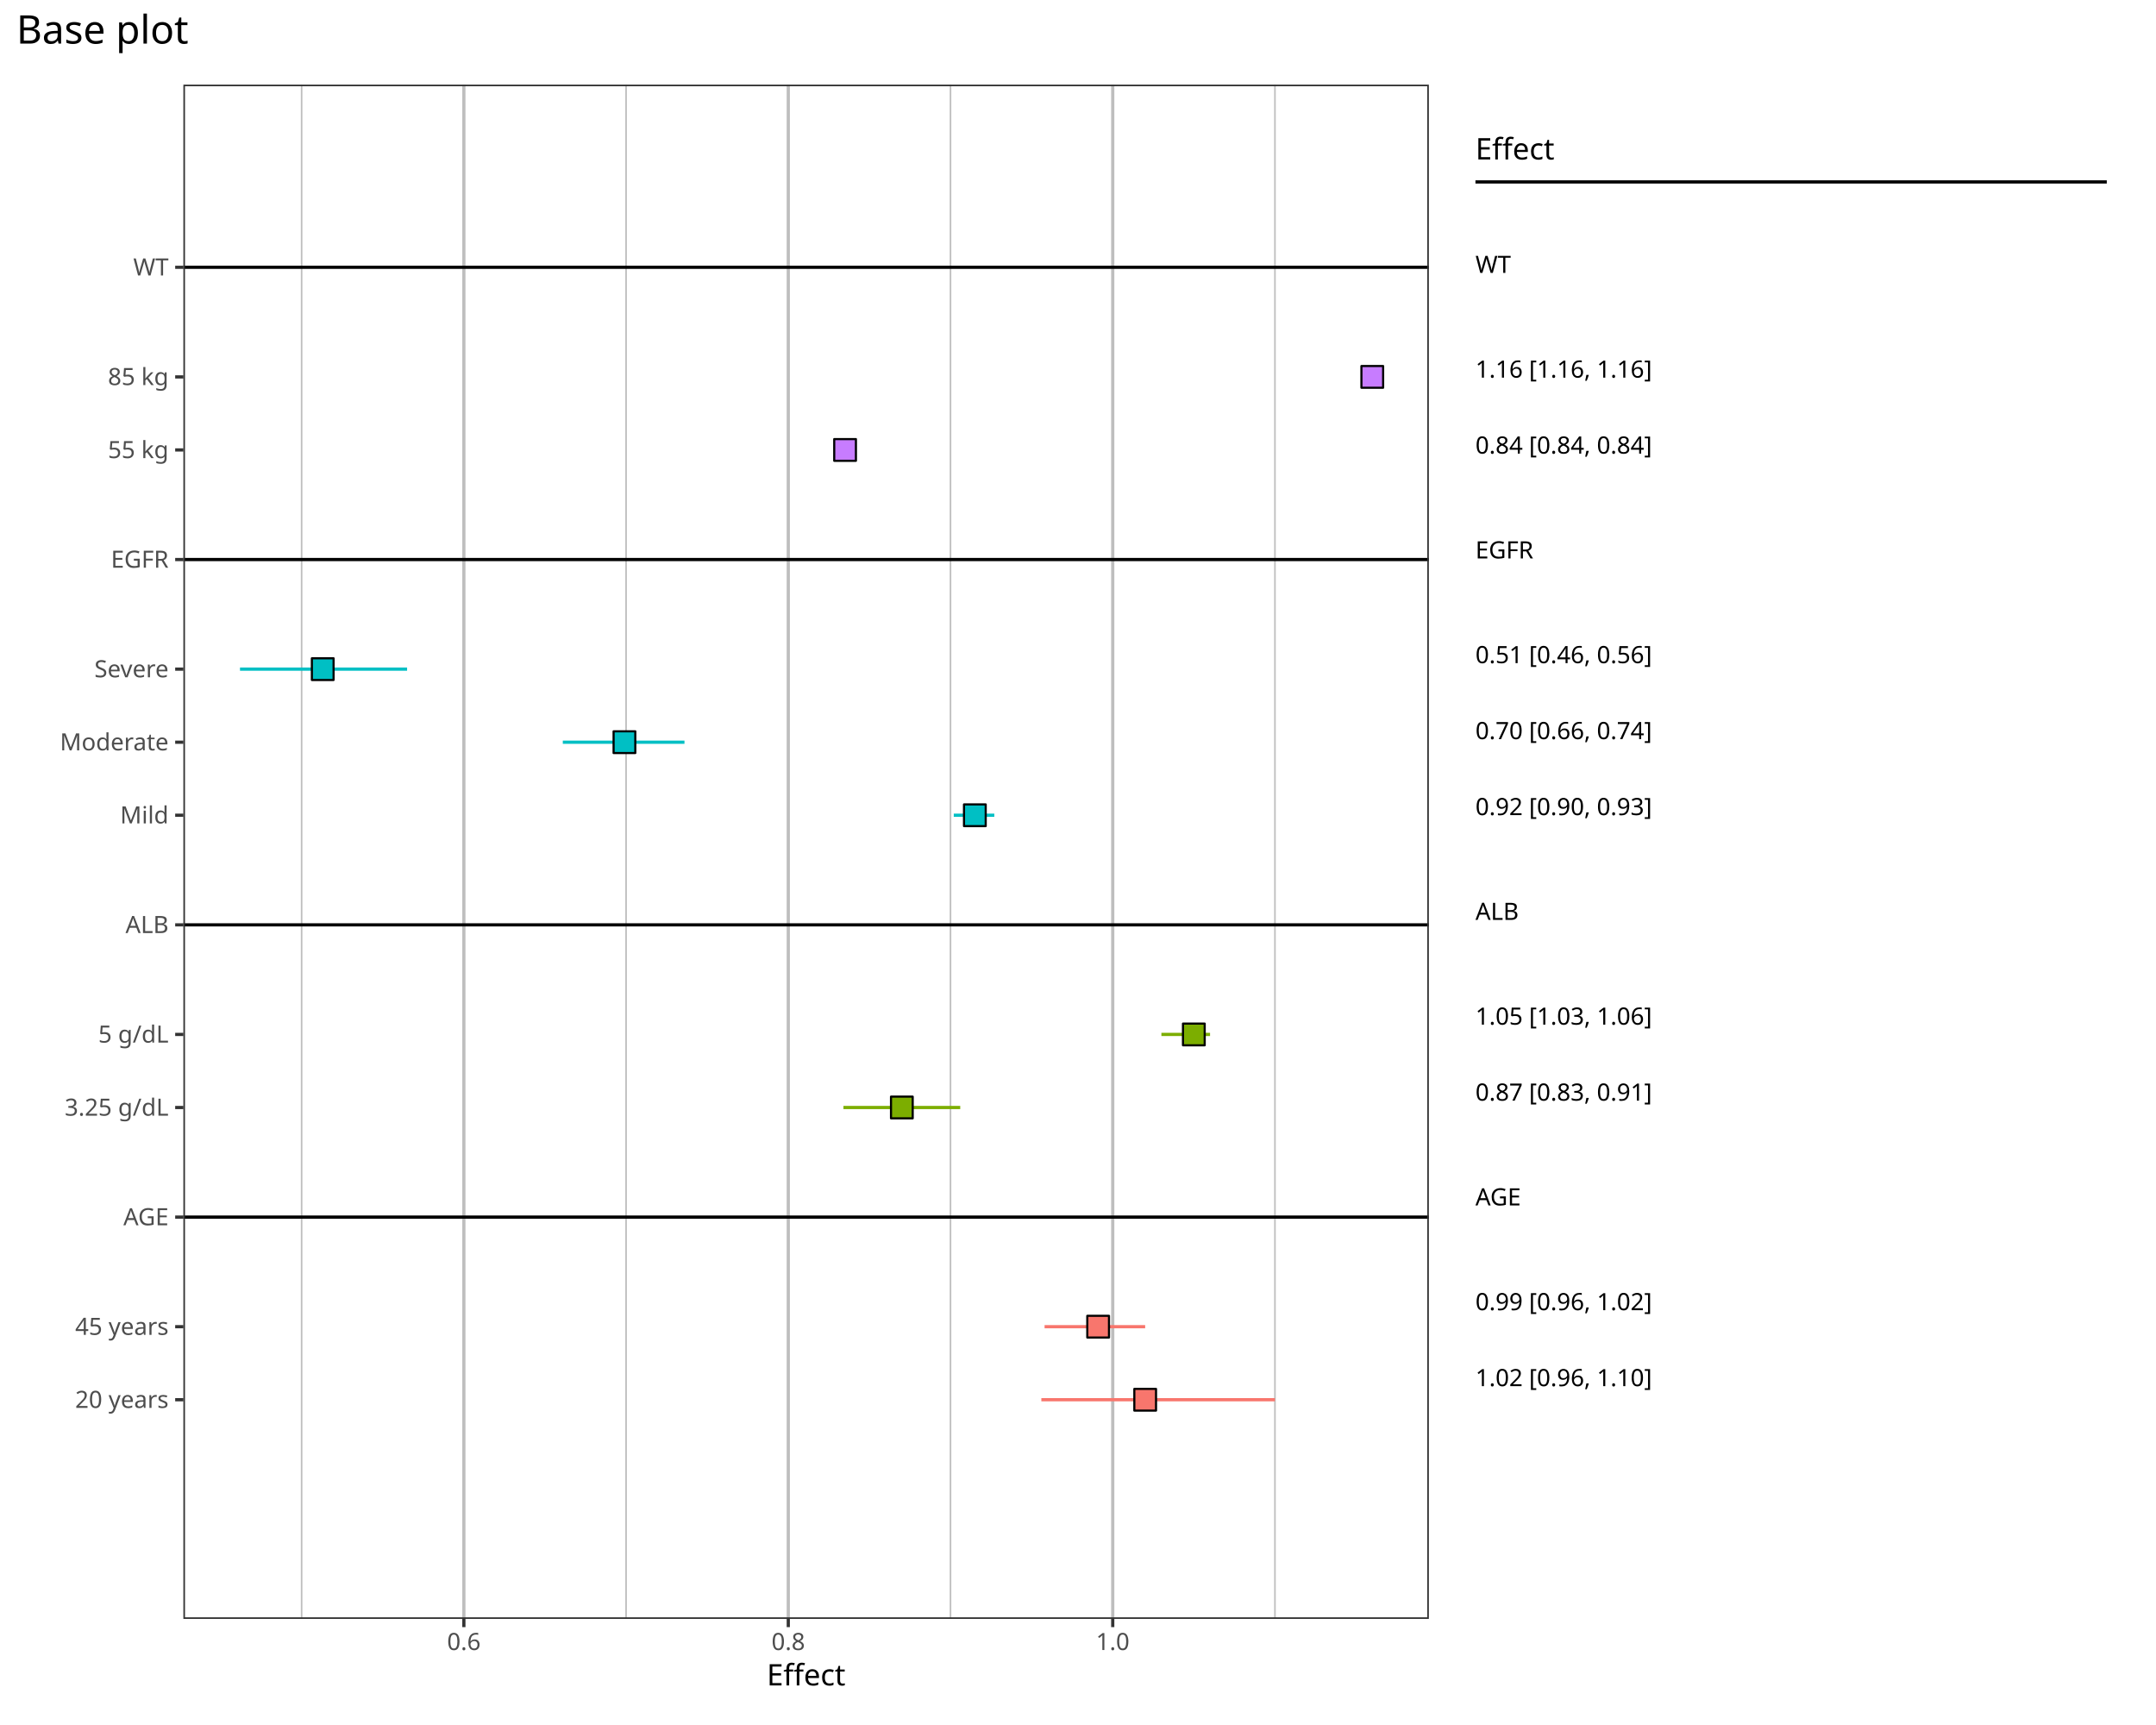
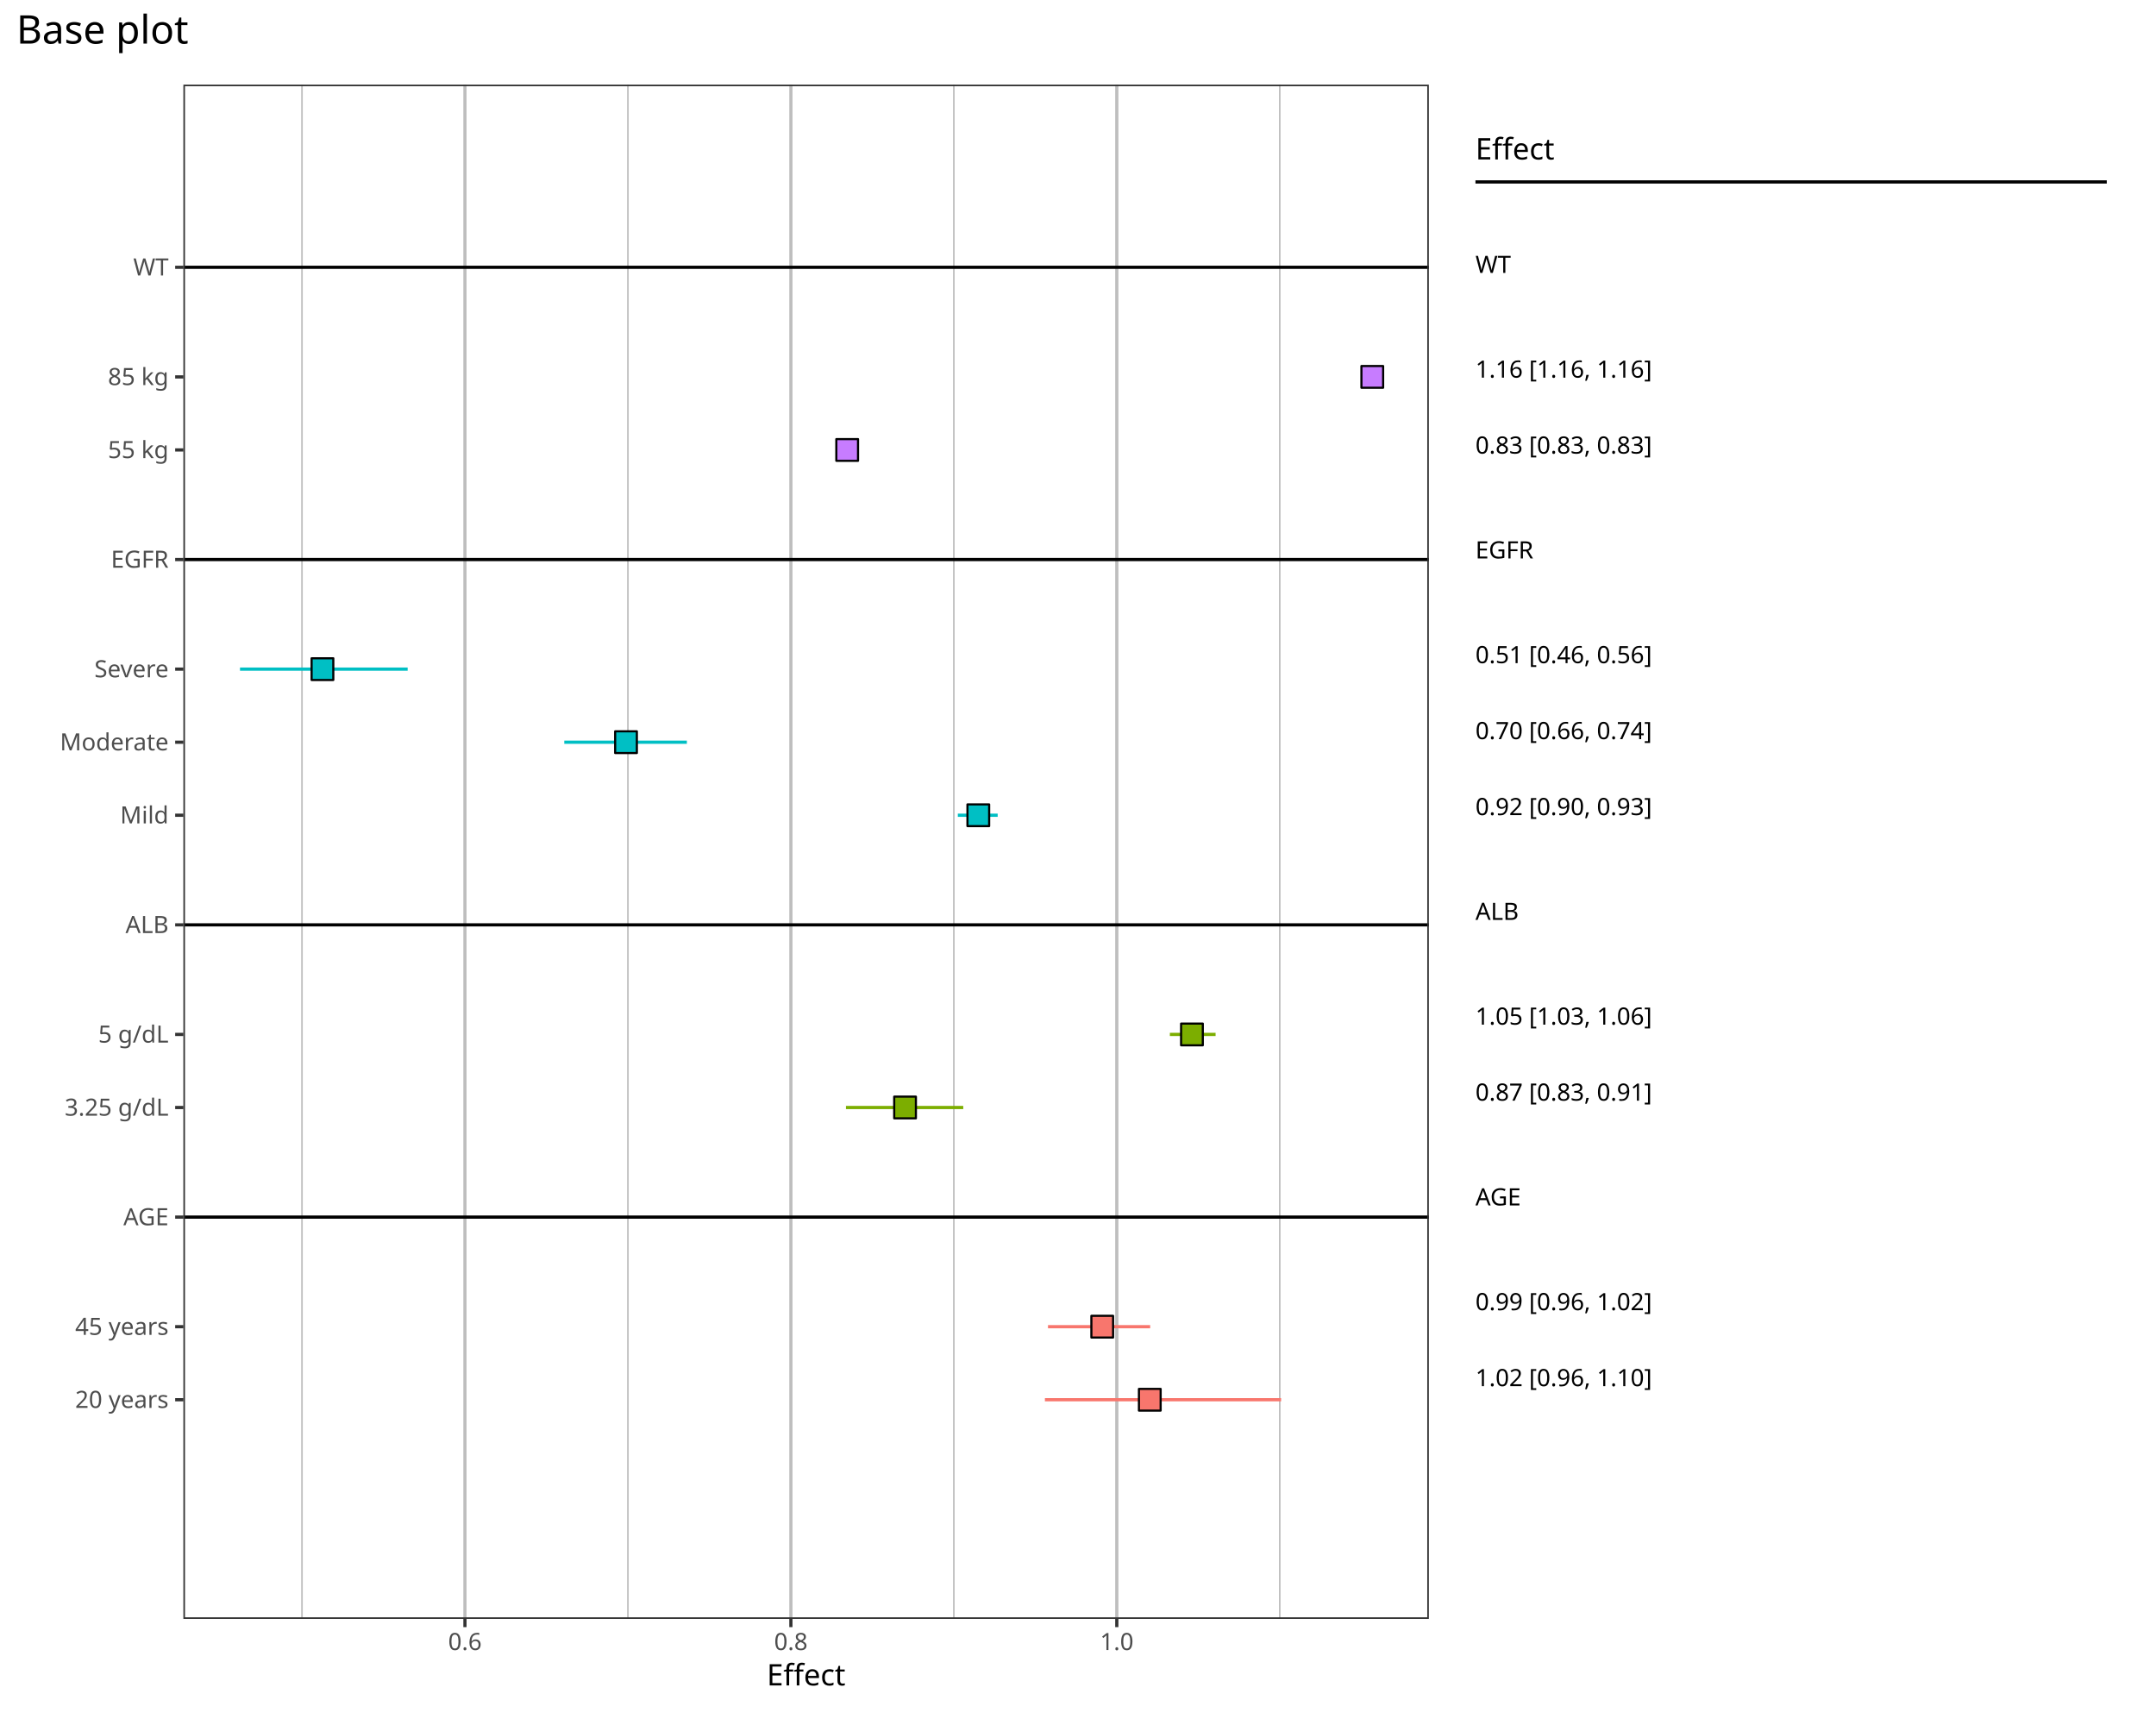
<svg xmlns="http://www.w3.org/2000/svg" class="svglite" data-engine-version="2.0" width="720.00pt" height="576.00pt" viewBox="0 0 720.00 576.00">
  <defs>
    <style type="text/css">
    .svglite line, .svglite polyline, .svglite polygon, .svglite path, .svglite rect, .svglite circle {
      fill: none;
      stroke: #000000;
      stroke-linecap: round;
      stroke-linejoin: round;
      stroke-miterlimit: 10.00;
    }
  </style>
  </defs>
  <rect width="100%" height="100%" style="stroke: none; fill: #FFFFFF;" />
  <defs>
    <clipPath id="cpMC4wMHw3MjAuMDB8MC4wMHw1NzYuMDA=">
      <rect x="0.00" y="0.00" width="720.00" height="576.00" />
    </clipPath>
  </defs>
  <g clip-path="url(#cpMC4wMHw3MjAuMDB8MC4wMHw1NzYuMDA=)">
    <rect x="0.00" y="0.00" width="720.00" height="576.00" style="stroke-width: 1.07; stroke: #FFFFFF; fill: #FFFFFF;" />
  </g>
  <defs>
    <clipPath id="cpNS40OHw3MTQuNTJ8MjIuNzh8NTcwLjUy">
      <rect x="5.48" y="22.78" width="709.04" height="547.74" />
    </clipPath>
  </defs>
  <g clip-path="url(#cpNS40OHw3MTQuNTJ8MjIuNzh8NTcwLjUy)">
</g>
  <g clip-path="url(#cpMC4wMHw3MjAuMDB8MC4wMHw1NzYuMDA=)">
</g>
  <defs>
    <clipPath id="cpNS40OHw0NzguMTd8MjIuNzh8NTcwLjUy">
      <rect x="5.48" y="22.78" width="472.69" height="547.74" />
    </clipPath>
  </defs>
  <g clip-path="url(#cpNS40OHw0NzguMTd8MjIuNzh8NTcwLjUy)">
    <rect x="5.48" y="22.78" width="472.69" height="547.74" style="stroke-width: 1.07; stroke: #FFFFFF; fill: #FFFFFF;" />
  </g>
  <g clip-path="url(#cpMC4wMHw3MjAuMDB8MC4wMHw1NzYuMDA=)">
</g>
  <defs>
    <clipPath id="cpNjEuMjR8NDc3LjE4fDI4LjI2fDU0MC41OA==">
      <rect x="61.24" y="28.26" width="415.93" height="512.32" />
    </clipPath>
  </defs>
  <g clip-path="url(#cpNjEuMjR8NDc3LjE4fDI4LjI2fDU0MC41OA==)">
    <rect x="61.24" y="28.26" width="415.93" height="512.32" style="stroke-width: 1.07; stroke: none; fill: #FFFFFF;" />
-     <polyline points="100.73,540.58 100.73,28.26 " style="stroke-width: 0.53; stroke: #BEBEBE; stroke-linecap: butt;" />
-     <polyline points="209.08,540.58 209.08,28.26 " style="stroke-width: 0.53; stroke: #BEBEBE; stroke-linecap: butt;" />
-     <polyline points="317.42,540.58 317.42,28.26 " style="stroke-width: 0.53; stroke: #BEBEBE; stroke-linecap: butt;" />
-     <polyline points="425.77,540.58 425.77,28.26 " style="stroke-width: 0.53; stroke: #BEBEBE; stroke-linecap: butt;" />
-     <polyline points="154.91,540.58 154.91,28.26 " style="stroke-width: 1.07; stroke: #BEBEBE; stroke-linecap: butt;" />
-     <polyline points="263.25,540.58 263.25,28.26 " style="stroke-width: 1.07; stroke: #BEBEBE; stroke-linecap: butt;" />
-     <polyline points="371.60,540.58 371.60,28.26 " style="stroke-width: 1.07; stroke: #BEBEBE; stroke-linecap: butt;" />
-     <line x1="-170.13" y1="540.58" x2="-170.13" y2="28.26" style="stroke-width: 1.07; stroke-dasharray: 1.42,4.27,5.69,4.27; stroke-linecap: butt;" />
-     <polyline points="425.77,467.39 425.77,467.39 " style="stroke-width: 1.07; stroke: #F8766D; stroke-linecap: butt;" />
-     <polyline points="425.77,467.39 347.76,467.39 " style="stroke-width: 1.07; stroke: #F8766D; stroke-linecap: butt;" />
-     <polyline points="347.76,467.39 347.76,467.39 " style="stroke-width: 1.07; stroke: #F8766D; stroke-linecap: butt;" />
-     <polyline points="382.43,443.00 382.43,443.00 " style="stroke-width: 1.07; stroke: #F8766D; stroke-linecap: butt;" />
-     <polyline points="382.43,443.00 348.84,443.00 " style="stroke-width: 1.07; stroke: #F8766D; stroke-linecap: butt;" />
-     <polyline points="348.84,443.00 348.84,443.00 " style="stroke-width: 1.07; stroke: #F8766D; stroke-linecap: butt;" />
-     <polyline points="320.67,369.81 320.67,369.81 " style="stroke-width: 1.07; stroke: #7CAE00; stroke-linecap: butt;" />
-     <polyline points="320.67,369.81 281.67,369.81 " style="stroke-width: 1.07; stroke: #7CAE00; stroke-linecap: butt;" />
-     <polyline points="281.67,369.81 281.67,369.81 " style="stroke-width: 1.07; stroke: #7CAE00; stroke-linecap: butt;" />
-     <polyline points="404.10,345.41 404.10,345.41 " style="stroke-width: 1.07; stroke: #7CAE00; stroke-linecap: butt;" />
-     <polyline points="404.10,345.41 387.85,345.41 " style="stroke-width: 1.07; stroke: #7CAE00; stroke-linecap: butt;" />
-     <polyline points="387.85,345.41 387.85,345.41 " style="stroke-width: 1.07; stroke: #7CAE00; stroke-linecap: butt;" />
-     <polyline points="332.05,272.22 332.05,272.22 " style="stroke-width: 1.07; stroke: #00BFC4; stroke-linecap: butt;" />
-     <polyline points="332.05,272.22 318.51,272.22 " style="stroke-width: 1.07; stroke: #00BFC4; stroke-linecap: butt;" />
-     <polyline points="318.51,272.22 318.51,272.22 " style="stroke-width: 1.07; stroke: #00BFC4; stroke-linecap: butt;" />
-     <polyline points="228.58,247.83 228.58,247.83 " style="stroke-width: 1.07; stroke: #00BFC4; stroke-linecap: butt;" />
-     <polyline points="228.58,247.83 187.95,247.83 " style="stroke-width: 1.07; stroke: #00BFC4; stroke-linecap: butt;" />
-     <polyline points="187.95,247.83 187.95,247.83 " style="stroke-width: 1.07; stroke: #00BFC4; stroke-linecap: butt;" />
-     <polyline points="135.95,223.43 135.95,223.43 " style="stroke-width: 1.07; stroke: #00BFC4; stroke-linecap: butt;" />
-     <polyline points="135.95,223.43 80.15,223.43 " style="stroke-width: 1.07; stroke: #00BFC4; stroke-linecap: butt;" />
+     <polyline points="100.85,540.58 100.85,28.26 " style="stroke-width: 0.53; stroke: #BEBEBE; stroke-linecap: butt;" />
+     <polyline points="209.69,540.58 209.69,28.26 " style="stroke-width: 0.53; stroke: #BEBEBE; stroke-linecap: butt;" />
+     <polyline points="318.54,540.58 318.54,28.26 " style="stroke-width: 0.53; stroke: #BEBEBE; stroke-linecap: butt;" />
+     <polyline points="427.38,540.58 427.38,28.26 " style="stroke-width: 0.53; stroke: #BEBEBE; stroke-linecap: butt;" />
+     <polyline points="155.27,540.58 155.27,28.26 " style="stroke-width: 1.07; stroke: #BEBEBE; stroke-linecap: butt;" />
+     <polyline points="264.12,540.58 264.12,28.26 " style="stroke-width: 1.07; stroke: #BEBEBE; stroke-linecap: butt;" />
+     <polyline points="372.96,540.58 372.96,28.26 " style="stroke-width: 1.07; stroke: #BEBEBE; stroke-linecap: butt;" />
+     <line x1="-171.26" y1="540.58" x2="-171.26" y2="28.26" style="stroke-width: 1.07; stroke-dasharray: 1.42,4.27,5.69,4.27; stroke-linecap: butt;" />
+     <polyline points="427.83,467.39 427.83,467.39 " style="stroke-width: 1.07; stroke: #F8766D; stroke-linecap: butt;" />
+     <polyline points="427.83,467.39 348.95,467.39 " style="stroke-width: 1.07; stroke: #F8766D; stroke-linecap: butt;" />
+     <polyline points="348.95,467.39 348.95,467.39 " style="stroke-width: 1.07; stroke: #F8766D; stroke-linecap: butt;" />
+     <polyline points="384.10,443.00 384.10,443.00 " style="stroke-width: 1.07; stroke: #F8766D; stroke-linecap: butt;" />
+     <polyline points="384.10,443.00 349.98,443.00 " style="stroke-width: 1.07; stroke: #F8766D; stroke-linecap: butt;" />
+     <polyline points="349.98,443.00 349.98,443.00 " style="stroke-width: 1.07; stroke: #F8766D; stroke-linecap: butt;" />
+     <polyline points="321.68,369.81 321.68,369.81 " style="stroke-width: 1.07; stroke: #7CAE00; stroke-linecap: butt;" />
+     <polyline points="321.68,369.81 282.51,369.81 " style="stroke-width: 1.07; stroke: #7CAE00; stroke-linecap: butt;" />
+     <polyline points="282.51,369.81 282.51,369.81 " style="stroke-width: 1.07; stroke: #7CAE00; stroke-linecap: butt;" />
+     <polyline points="405.95,345.41 405.95,345.41 " style="stroke-width: 1.07; stroke: #7CAE00; stroke-linecap: butt;" />
+     <polyline points="405.95,345.41 390.68,345.41 " style="stroke-width: 1.07; stroke: #7CAE00; stroke-linecap: butt;" />
+     <polyline points="390.68,345.41 390.68,345.41 " style="stroke-width: 1.07; stroke: #7CAE00; stroke-linecap: butt;" />
+     <polyline points="333.18,272.22 333.18,272.22 " style="stroke-width: 1.07; stroke: #00BFC4; stroke-linecap: butt;" />
+     <polyline points="333.18,272.22 319.87,272.22 " style="stroke-width: 1.07; stroke: #00BFC4; stroke-linecap: butt;" />
+     <polyline points="319.87,272.22 319.87,272.22 " style="stroke-width: 1.07; stroke: #00BFC4; stroke-linecap: butt;" />
+     <polyline points="229.38,247.83 229.38,247.83 " style="stroke-width: 1.07; stroke: #00BFC4; stroke-linecap: butt;" />
+     <polyline points="229.38,247.83 188.44,247.83 " style="stroke-width: 1.07; stroke: #00BFC4; stroke-linecap: butt;" />
+     <polyline points="188.44,247.83 188.44,247.83 " style="stroke-width: 1.07; stroke: #00BFC4; stroke-linecap: butt;" />
+     <polyline points="136.14,223.43 136.14,223.43 " style="stroke-width: 1.07; stroke: #00BFC4; stroke-linecap: butt;" />
+     <polyline points="136.14,223.43 80.15,223.43 " style="stroke-width: 1.07; stroke: #00BFC4; stroke-linecap: butt;" />
    <polyline points="80.15,223.43 80.15,223.43 " style="stroke-width: 1.07; stroke: #00BFC4; stroke-linecap: butt;" />
-     <polyline points="282.21,150.24 282.21,150.24 " style="stroke-width: 1.07; stroke: #C77CFF; stroke-linecap: butt;" />
-     <polyline points="282.21,150.24 282.21,150.24 " style="stroke-width: 1.07; stroke: #C77CFF; stroke-linecap: butt;" />
-     <polyline points="282.21,150.24 282.21,150.24 " style="stroke-width: 1.07; stroke: #C77CFF; stroke-linecap: butt;" />
+     <polyline points="282.92,150.24 282.92,150.24 " style="stroke-width: 1.07; stroke: #C77CFF; stroke-linecap: butt;" />
+     <polyline points="282.92,150.24 282.92,150.24 " style="stroke-width: 1.07; stroke: #C77CFF; stroke-linecap: butt;" />
+     <polyline points="282.92,150.24 282.92,150.24 " style="stroke-width: 1.07; stroke: #C77CFF; stroke-linecap: butt;" />
    <polyline points="458.27,125.85 458.27,125.85 " style="stroke-width: 1.07; stroke: #C77CFF; stroke-linecap: butt;" />
    <polyline points="458.27,125.85 458.27,125.85 " style="stroke-width: 1.07; stroke: #C77CFF; stroke-linecap: butt;" />
    <polyline points="458.27,125.85 458.27,125.85 " style="stroke-width: 1.07; stroke: #C77CFF; stroke-linecap: butt;" />
-     <rect x="378.81" y="463.77" width="7.25" height="7.25" style="stroke-width: 0.71; fill: #F8766D;" />
-     <rect x="363.10" y="439.37" width="7.25" height="7.25" style="stroke-width: 0.71; fill: #F8766D;" />
-     <rect x="297.55" y="366.18" width="7.25" height="7.25" style="stroke-width: 0.71; fill: #7CAE00;" />
-     <rect x="395.06" y="341.79" width="7.25" height="7.25" style="stroke-width: 0.71; fill: #7CAE00;" />
-     <rect x="321.93" y="268.60" width="7.25" height="7.25" style="stroke-width: 0.71; fill: #00BFC4;" />
-     <rect x="204.91" y="244.20" width="7.25" height="7.25" style="stroke-width: 0.71; fill: #00BFC4;" />
-     <rect x="104.15" y="219.81" width="7.25" height="7.25" style="stroke-width: 0.71; fill: #00BFC4;" />
-     <rect x="278.59" y="146.62" width="7.25" height="7.25" style="stroke-width: 0.71; fill: #C77CFF;" />
+     <rect x="380.35" y="463.77" width="7.25" height="7.25" style="stroke-width: 0.71; fill: #F8766D;" />
+     <rect x="364.47" y="439.37" width="7.25" height="7.25" style="stroke-width: 0.71; fill: #F8766D;" />
+     <rect x="298.62" y="366.18" width="7.25" height="7.25" style="stroke-width: 0.71; fill: #7CAE00;" />
+     <rect x="394.43" y="341.79" width="7.25" height="7.25" style="stroke-width: 0.71; fill: #7CAE00;" />
+     <rect x="323.08" y="268.60" width="7.25" height="7.25" style="stroke-width: 0.71; fill: #00BFC4;" />
+     <rect x="205.43" y="244.20" width="7.25" height="7.25" style="stroke-width: 0.71; fill: #00BFC4;" />
+     <rect x="104.06" y="219.81" width="7.25" height="7.25" style="stroke-width: 0.71; fill: #00BFC4;" />
+     <rect x="279.29" y="146.62" width="7.25" height="7.25" style="stroke-width: 0.71; fill: #C77CFF;" />
    <rect x="454.65" y="122.22" width="7.25" height="7.25" style="stroke-width: 0.71; fill: #C77CFF;" />
-     <polygon points="-170.13,406.40 -170.13,399.08 -170.13,406.40 -170.13,413.72 " style="stroke-width: 0.21; fill: #08306B;" />
-     <polygon points="-170.13,308.82 -170.13,301.50 -170.13,308.82 -170.13,316.14 " style="stroke-width: 0.21; fill: #08306B;" />
-     <polygon points="-170.13,186.84 -170.13,179.52 -170.13,186.84 -170.13,194.16 " style="stroke-width: 0.21; fill: #08306B;" />
-     <polygon points="-170.13,89.25 -170.13,81.93 -170.13,89.25 -170.13,96.57 " style="stroke-width: 0.21; fill: #08306B;" />
+     <polygon points="-171.26,406.40 -171.26,399.08 -171.26,406.40 -171.26,413.72 " style="stroke-width: 0.21; fill: #08306B;" />
+     <polygon points="-171.26,308.82 -171.26,301.50 -171.26,308.82 -171.26,316.14 " style="stroke-width: 0.21; fill: #08306B;" />
+     <polygon points="-171.26,186.84 -171.26,179.52 -171.26,186.84 -171.26,194.16 " style="stroke-width: 0.21; fill: #08306B;" />
+     <polygon points="-171.26,89.25 -171.26,81.93 -171.26,89.25 -171.26,96.57 " style="stroke-width: 0.21; fill: #08306B;" />
    <line x1="61.24" y1="89.25" x2="477.18" y2="89.25" style="stroke-width: 1.07; stroke-linecap: butt;" />
    <line x1="61.24" y1="186.84" x2="477.18" y2="186.84" style="stroke-width: 1.07; stroke-linecap: butt;" />
    <line x1="61.24" y1="308.82" x2="477.18" y2="308.82" style="stroke-width: 1.07; stroke-linecap: butt;" />
    <line x1="61.24" y1="406.40" x2="477.18" y2="406.40" style="stroke-width: 1.07; stroke-linecap: butt;" />
    <rect x="61.24" y="28.26" width="415.93" height="512.32" style="stroke-width: 1.07; stroke: #333333;" />
  </g>
  <g clip-path="url(#cpMC4wMHw3MjAuMDB8MC4wMHw1NzYuMDA=)">
    <text x="56.31" y="91.98" text-anchor="end" style="font-size: 7.94px; fill: #4D4D4D; font-family: sans;" textLength="12.34px" lengthAdjust="spacingAndGlyphs">WT</text>
    <text x="56.31" y="128.58" text-anchor="end" style="font-size: 7.94px; fill: #4D4D4D; font-family: sans;" textLength="19.42px" lengthAdjust="spacingAndGlyphs">85 kg</text>
    <text x="56.31" y="152.97" text-anchor="end" style="font-size: 7.94px; fill: #4D4D4D; font-family: sans;" textLength="19.42px" lengthAdjust="spacingAndGlyphs">55 kg</text>
    <text x="56.31" y="189.57" text-anchor="end" style="font-size: 7.94px; fill: #4D4D4D; font-family: sans;" textLength="22.05px" lengthAdjust="spacingAndGlyphs">EGFR</text>
    <text x="56.31" y="226.16" text-anchor="end" style="font-size: 7.94px; fill: #4D4D4D; font-family: sans;" textLength="25.15px" lengthAdjust="spacingAndGlyphs">Severe</text>
    <text x="56.31" y="250.56" text-anchor="end" style="font-size: 7.94px; fill: #4D4D4D; font-family: sans;" textLength="33.54px" lengthAdjust="spacingAndGlyphs">Moderate</text>
    <text x="56.31" y="274.95" text-anchor="end" style="font-size: 7.94px; fill: #4D4D4D; font-family: sans;" textLength="14.55px" lengthAdjust="spacingAndGlyphs">Mild</text>
    <text x="56.31" y="311.55" text-anchor="end" style="font-size: 7.94px; fill: #4D4D4D; font-family: sans;" textLength="15.01px" lengthAdjust="spacingAndGlyphs">ALB</text>
    <text x="56.31" y="348.14" text-anchor="end" style="font-size: 7.94px; fill: #4D4D4D; font-family: sans;" textLength="22.07px" lengthAdjust="spacingAndGlyphs">5 g/dL</text>
    <text x="56.31" y="372.54" text-anchor="end" style="font-size: 7.94px; fill: #4D4D4D; font-family: sans;" textLength="33.10px" lengthAdjust="spacingAndGlyphs">3.25 g/dL</text>
    <text x="56.31" y="409.13" text-anchor="end" style="font-size: 7.94px; fill: #4D4D4D; font-family: sans;" textLength="16.77px" lengthAdjust="spacingAndGlyphs">AGE</text>
    <text x="56.31" y="445.73" text-anchor="end" style="font-size: 7.94px; fill: #4D4D4D; font-family: sans;" textLength="30.45px" lengthAdjust="spacingAndGlyphs">45 years</text>
    <text x="56.31" y="470.12" text-anchor="end" style="font-size: 7.94px; fill: #4D4D4D; font-family: sans;" textLength="30.45px" lengthAdjust="spacingAndGlyphs">20 years</text>
    <polyline points="58.50,89.25 61.24,89.25 " style="stroke-width: 1.07; stroke: #333333; stroke-linecap: butt;" />
    <polyline points="58.50,125.85 61.24,125.85 " style="stroke-width: 1.07; stroke: #333333; stroke-linecap: butt;" />
    <polyline points="58.50,150.24 61.24,150.24 " style="stroke-width: 1.07; stroke: #333333; stroke-linecap: butt;" />
    <polyline points="58.50,186.84 61.24,186.84 " style="stroke-width: 1.07; stroke: #333333; stroke-linecap: butt;" />
    <polyline points="58.50,223.43 61.24,223.43 " style="stroke-width: 1.07; stroke: #333333; stroke-linecap: butt;" />
    <polyline points="58.50,247.83 61.24,247.83 " style="stroke-width: 1.07; stroke: #333333; stroke-linecap: butt;" />
    <polyline points="58.50,272.22 61.24,272.22 " style="stroke-width: 1.07; stroke: #333333; stroke-linecap: butt;" />
    <polyline points="58.50,308.82 61.24,308.82 " style="stroke-width: 1.07; stroke: #333333; stroke-linecap: butt;" />
    <polyline points="58.50,345.41 61.24,345.41 " style="stroke-width: 1.07; stroke: #333333; stroke-linecap: butt;" />
    <polyline points="58.50,369.81 61.24,369.81 " style="stroke-width: 1.07; stroke: #333333; stroke-linecap: butt;" />
    <polyline points="58.50,406.40 61.24,406.40 " style="stroke-width: 1.07; stroke: #333333; stroke-linecap: butt;" />
    <polyline points="58.50,443.00 61.24,443.00 " style="stroke-width: 1.07; stroke: #333333; stroke-linecap: butt;" />
    <polyline points="58.50,467.39 61.24,467.39 " style="stroke-width: 1.07; stroke: #333333; stroke-linecap: butt;" />
-     <polyline points="154.91,543.32 154.91,540.58 " style="stroke-width: 1.07; stroke: #333333; stroke-linecap: butt;" />
-     <polyline points="263.25,543.32 263.25,540.58 " style="stroke-width: 1.07; stroke: #333333; stroke-linecap: butt;" />
-     <polyline points="371.60,543.32 371.60,540.58 " style="stroke-width: 1.07; stroke: #333333; stroke-linecap: butt;" />
-     <text x="154.91" y="550.97" text-anchor="middle" style="font-size: 7.94px; fill: #4D4D4D; font-family: sans;" textLength="11.03px" lengthAdjust="spacingAndGlyphs">0.6</text>
-     <text x="263.25" y="550.97" text-anchor="middle" style="font-size: 7.94px; fill: #4D4D4D; font-family: sans;" textLength="11.03px" lengthAdjust="spacingAndGlyphs">0.8</text>
-     <text x="371.60" y="550.97" text-anchor="middle" style="font-size: 7.94px; fill: #4D4D4D; font-family: sans;" textLength="11.03px" lengthAdjust="spacingAndGlyphs">1.0</text>
+     <polyline points="155.27,543.32 155.27,540.58 " style="stroke-width: 1.07; stroke: #333333; stroke-linecap: butt;" />
+     <polyline points="264.12,543.32 264.12,540.58 " style="stroke-width: 1.07; stroke: #333333; stroke-linecap: butt;" />
+     <polyline points="372.96,543.32 372.96,540.58 " style="stroke-width: 1.07; stroke: #333333; stroke-linecap: butt;" />
+     <text x="155.27" y="550.97" text-anchor="middle" style="font-size: 7.94px; fill: #4D4D4D; font-family: sans;" textLength="11.03px" lengthAdjust="spacingAndGlyphs">0.6</text>
+     <text x="264.12" y="550.97" text-anchor="middle" style="font-size: 7.94px; fill: #4D4D4D; font-family: sans;" textLength="11.03px" lengthAdjust="spacingAndGlyphs">0.8</text>
+     <text x="372.96" y="550.97" text-anchor="middle" style="font-size: 7.94px; fill: #4D4D4D; font-family: sans;" textLength="11.03px" lengthAdjust="spacingAndGlyphs">1.0</text>
    <text x="269.21" y="562.79" text-anchor="middle" style="font-size: 9.92px; font-family: sans;" textLength="25.37px" lengthAdjust="spacingAndGlyphs">Effect</text>
  </g>
  <defs>
    <clipPath id="cpNDc4LjE3fDcxNC41MnwyMi43OHw1NzAuNTI=">
      <rect x="478.17" y="22.78" width="236.35" height="547.74" />
    </clipPath>
  </defs>
  <g clip-path="url(#cpNDc4LjE3fDcxNC41MnwyMi43OHw1NzAuNTI=)">
    <rect x="478.17" y="22.78" width="236.35" height="547.74" style="stroke-width: 1.07; stroke: #FFFFFF; fill: #FFFFFF;" />
  </g>
  <g clip-path="url(#cpMC4wMHw3MjAuMDB8MC4wMHw1NzYuMDA=)">
</g>
  <defs>
    <clipPath id="cpNDkyLjczfDcwMy41NnwyOC4yNnw1NDAuNTg=">
      <rect x="492.73" y="28.26" width="210.83" height="512.32" />
    </clipPath>
  </defs>
  <g clip-path="url(#cpNDkyLjczfDcwMy41NnwyOC4yNnw1NDAuNTg=)">
    <rect x="492.73" y="28.26" width="210.83" height="512.32" style="stroke-width: 1.07; stroke: none; fill: #FFFFFF;" />
    <text x="492.73" y="91.12" style="font-size: 7.97px; font-family: sans;" textLength="12.39px" lengthAdjust="spacingAndGlyphs">WT</text>
    <text x="492.73" y="126.10" style="font-size: 7.97px; font-family: sans;" textLength="57.59px" lengthAdjust="spacingAndGlyphs">1.16 [1.16, 1.16]</text>
-     <text x="492.73" y="151.47" style="font-size: 7.97px; font-family: sans;" textLength="57.59px" lengthAdjust="spacingAndGlyphs">0.84 [0.84, 0.84]</text>
+     <text x="492.73" y="151.47" style="font-size: 7.97px; font-family: sans;" textLength="57.59px" lengthAdjust="spacingAndGlyphs">0.83 [0.83, 0.83]</text>
    <text x="492.73" y="186.46" style="font-size: 7.97px; font-family: sans;" textLength="22.14px" lengthAdjust="spacingAndGlyphs">EGFR</text>
    <text x="492.73" y="221.44" style="font-size: 7.97px; font-family: sans;" textLength="57.59px" lengthAdjust="spacingAndGlyphs">0.51 [0.46, 0.56]</text>
    <text x="492.73" y="246.81" style="font-size: 7.97px; font-family: sans;" textLength="57.59px" lengthAdjust="spacingAndGlyphs">0.70 [0.66, 0.74]</text>
    <text x="492.73" y="272.18" style="font-size: 7.97px; font-family: sans;" textLength="57.59px" lengthAdjust="spacingAndGlyphs">0.92 [0.90, 0.93]</text>
    <text x="492.73" y="307.16" style="font-size: 7.97px; font-family: sans;" textLength="15.06px" lengthAdjust="spacingAndGlyphs">ALB</text>
    <text x="492.73" y="342.15" style="font-size: 7.97px; font-family: sans;" textLength="57.59px" lengthAdjust="spacingAndGlyphs">1.05 [1.03, 1.06]</text>
    <text x="492.73" y="367.52" style="font-size: 7.97px; font-family: sans;" textLength="57.59px" lengthAdjust="spacingAndGlyphs">0.87 [0.83, 0.91]</text>
    <text x="492.73" y="402.50" style="font-size: 7.97px; font-family: sans;" textLength="16.83px" lengthAdjust="spacingAndGlyphs">AGE</text>
    <text x="492.73" y="437.49" style="font-size: 7.97px; font-family: sans;" textLength="57.59px" lengthAdjust="spacingAndGlyphs">0.99 [0.96, 1.02]</text>
    <text x="492.73" y="462.86" style="font-size: 7.97px; font-family: sans;" textLength="57.59px" lengthAdjust="spacingAndGlyphs">1.02 [0.96, 1.10]</text>
    <text x="492.73" y="53.25" style="font-size: 9.96px; font-family: sans;" textLength="25.47px" lengthAdjust="spacingAndGlyphs">Effect</text>
    <line x1="492.73" y1="60.75" x2="703.56" y2="60.75" style="stroke-width: 1.07; stroke-linecap: butt;" />
  </g>
  <g clip-path="url(#cpMC4wMHw3MjAuMDB8MC4wMHw1NzYuMDA=)">
    <polyline points="492.73,540.58 703.56,540.58 " style="stroke-width: 1.07; stroke: #FFFFFF; stroke-linecap: butt;" />
    <polyline points="492.73,543.32 492.73,540.58 " style="stroke-width: 1.07; stroke: #FFFFFF; stroke-linecap: butt;" />
    <polyline points="542.34,543.32 542.34,540.58 " style="stroke-width: 1.07; stroke: #FFFFFF; stroke-linecap: butt;" />
    <polyline points="591.95,543.32 591.95,540.58 " style="stroke-width: 1.07; stroke: #FFFFFF; stroke-linecap: butt;" />
    <polyline points="641.55,543.32 641.55,540.58 " style="stroke-width: 1.07; stroke: #FFFFFF; stroke-linecap: butt;" />
    <polyline points="691.16,543.32 691.16,540.58 " style="stroke-width: 1.07; stroke: #FFFFFF; stroke-linecap: butt;" />
    <text x="492.73" y="550.97" text-anchor="middle" style="font-size: 7.94px; fill: #FFFFFF; font-family: sans;" textLength="15.45px" lengthAdjust="spacingAndGlyphs">1.00</text>
    <text x="542.34" y="550.97" text-anchor="middle" style="font-size: 7.94px; fill: #FFFFFF; font-family: sans;" textLength="15.45px" lengthAdjust="spacingAndGlyphs">1.04</text>
    <text x="591.95" y="550.97" text-anchor="middle" style="font-size: 7.94px; fill: #FFFFFF; font-family: sans;" textLength="15.45px" lengthAdjust="spacingAndGlyphs">1.08</text>
    <text x="641.55" y="550.97" text-anchor="middle" style="font-size: 7.94px; fill: #FFFFFF; font-family: sans;" textLength="15.45px" lengthAdjust="spacingAndGlyphs">1.12</text>
    <text x="691.16" y="550.97" text-anchor="middle" style="font-size: 7.94px; fill: #FFFFFF; font-family: sans;" textLength="15.45px" lengthAdjust="spacingAndGlyphs">1.16</text>
    <text x="5.48" y="14.56" style="font-size: 13.20px; font-family: sans;" textLength="55.04px" lengthAdjust="spacingAndGlyphs">Base plot</text>
  </g>
</svg>
